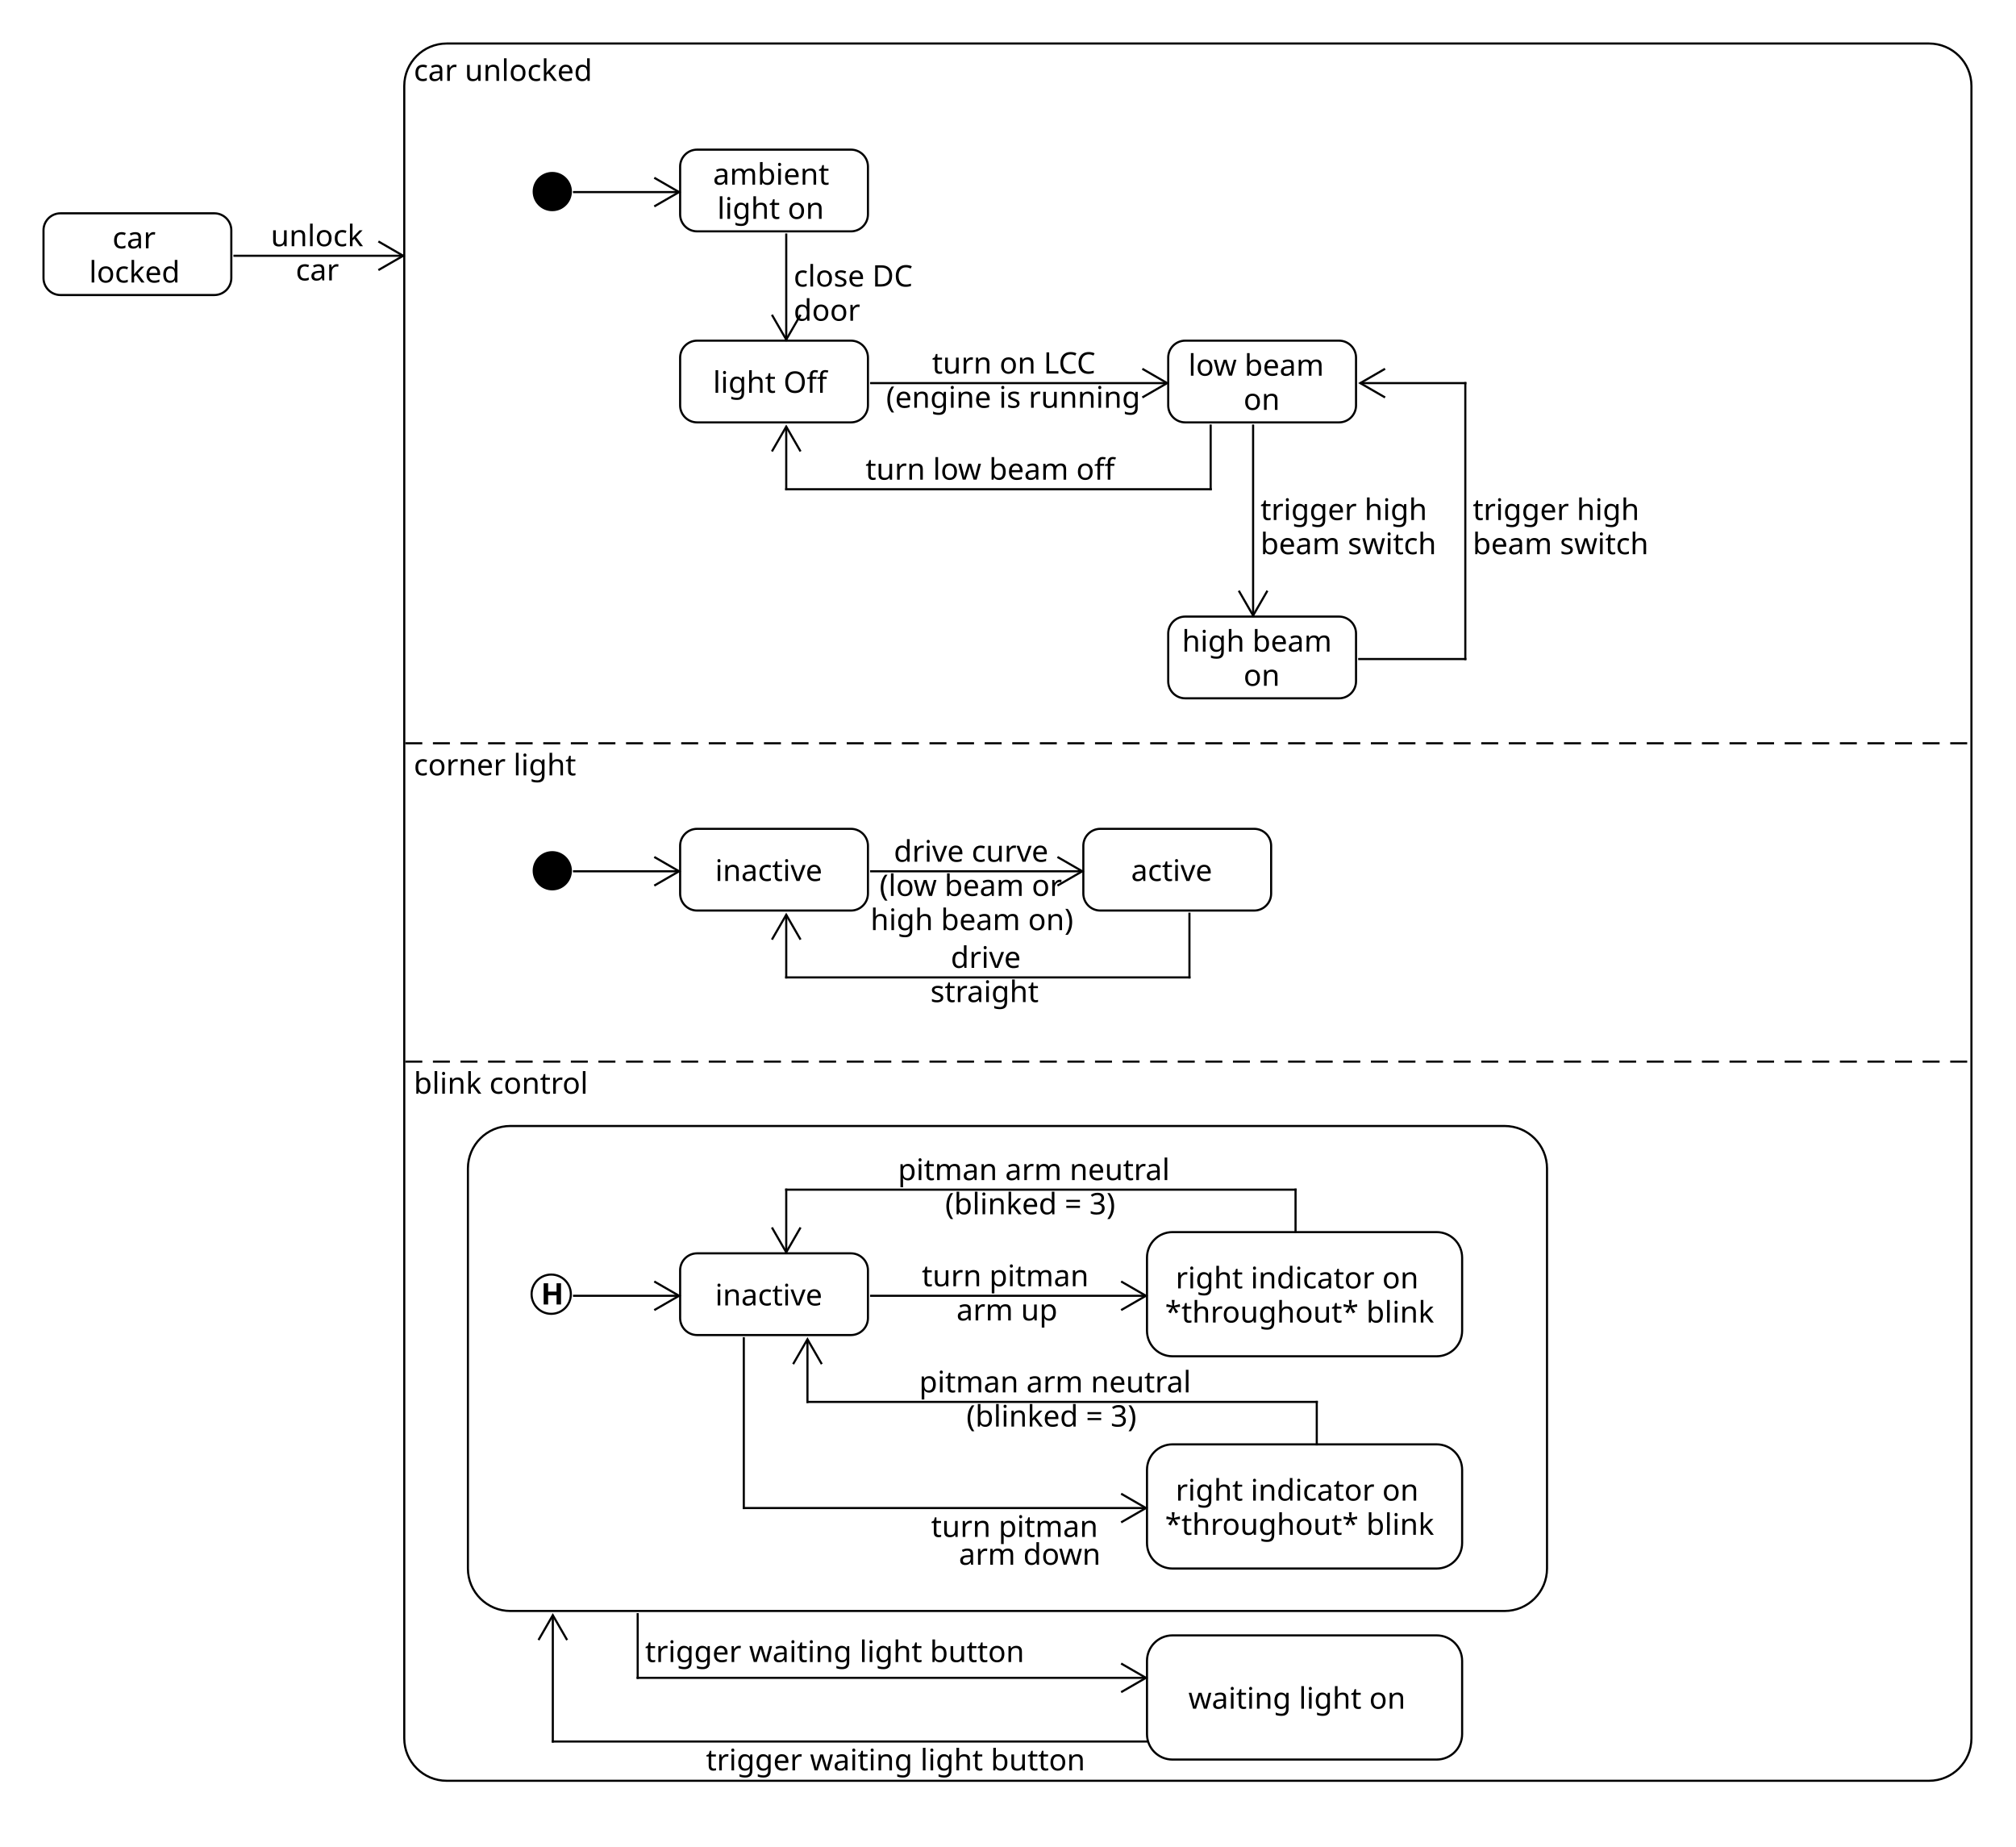
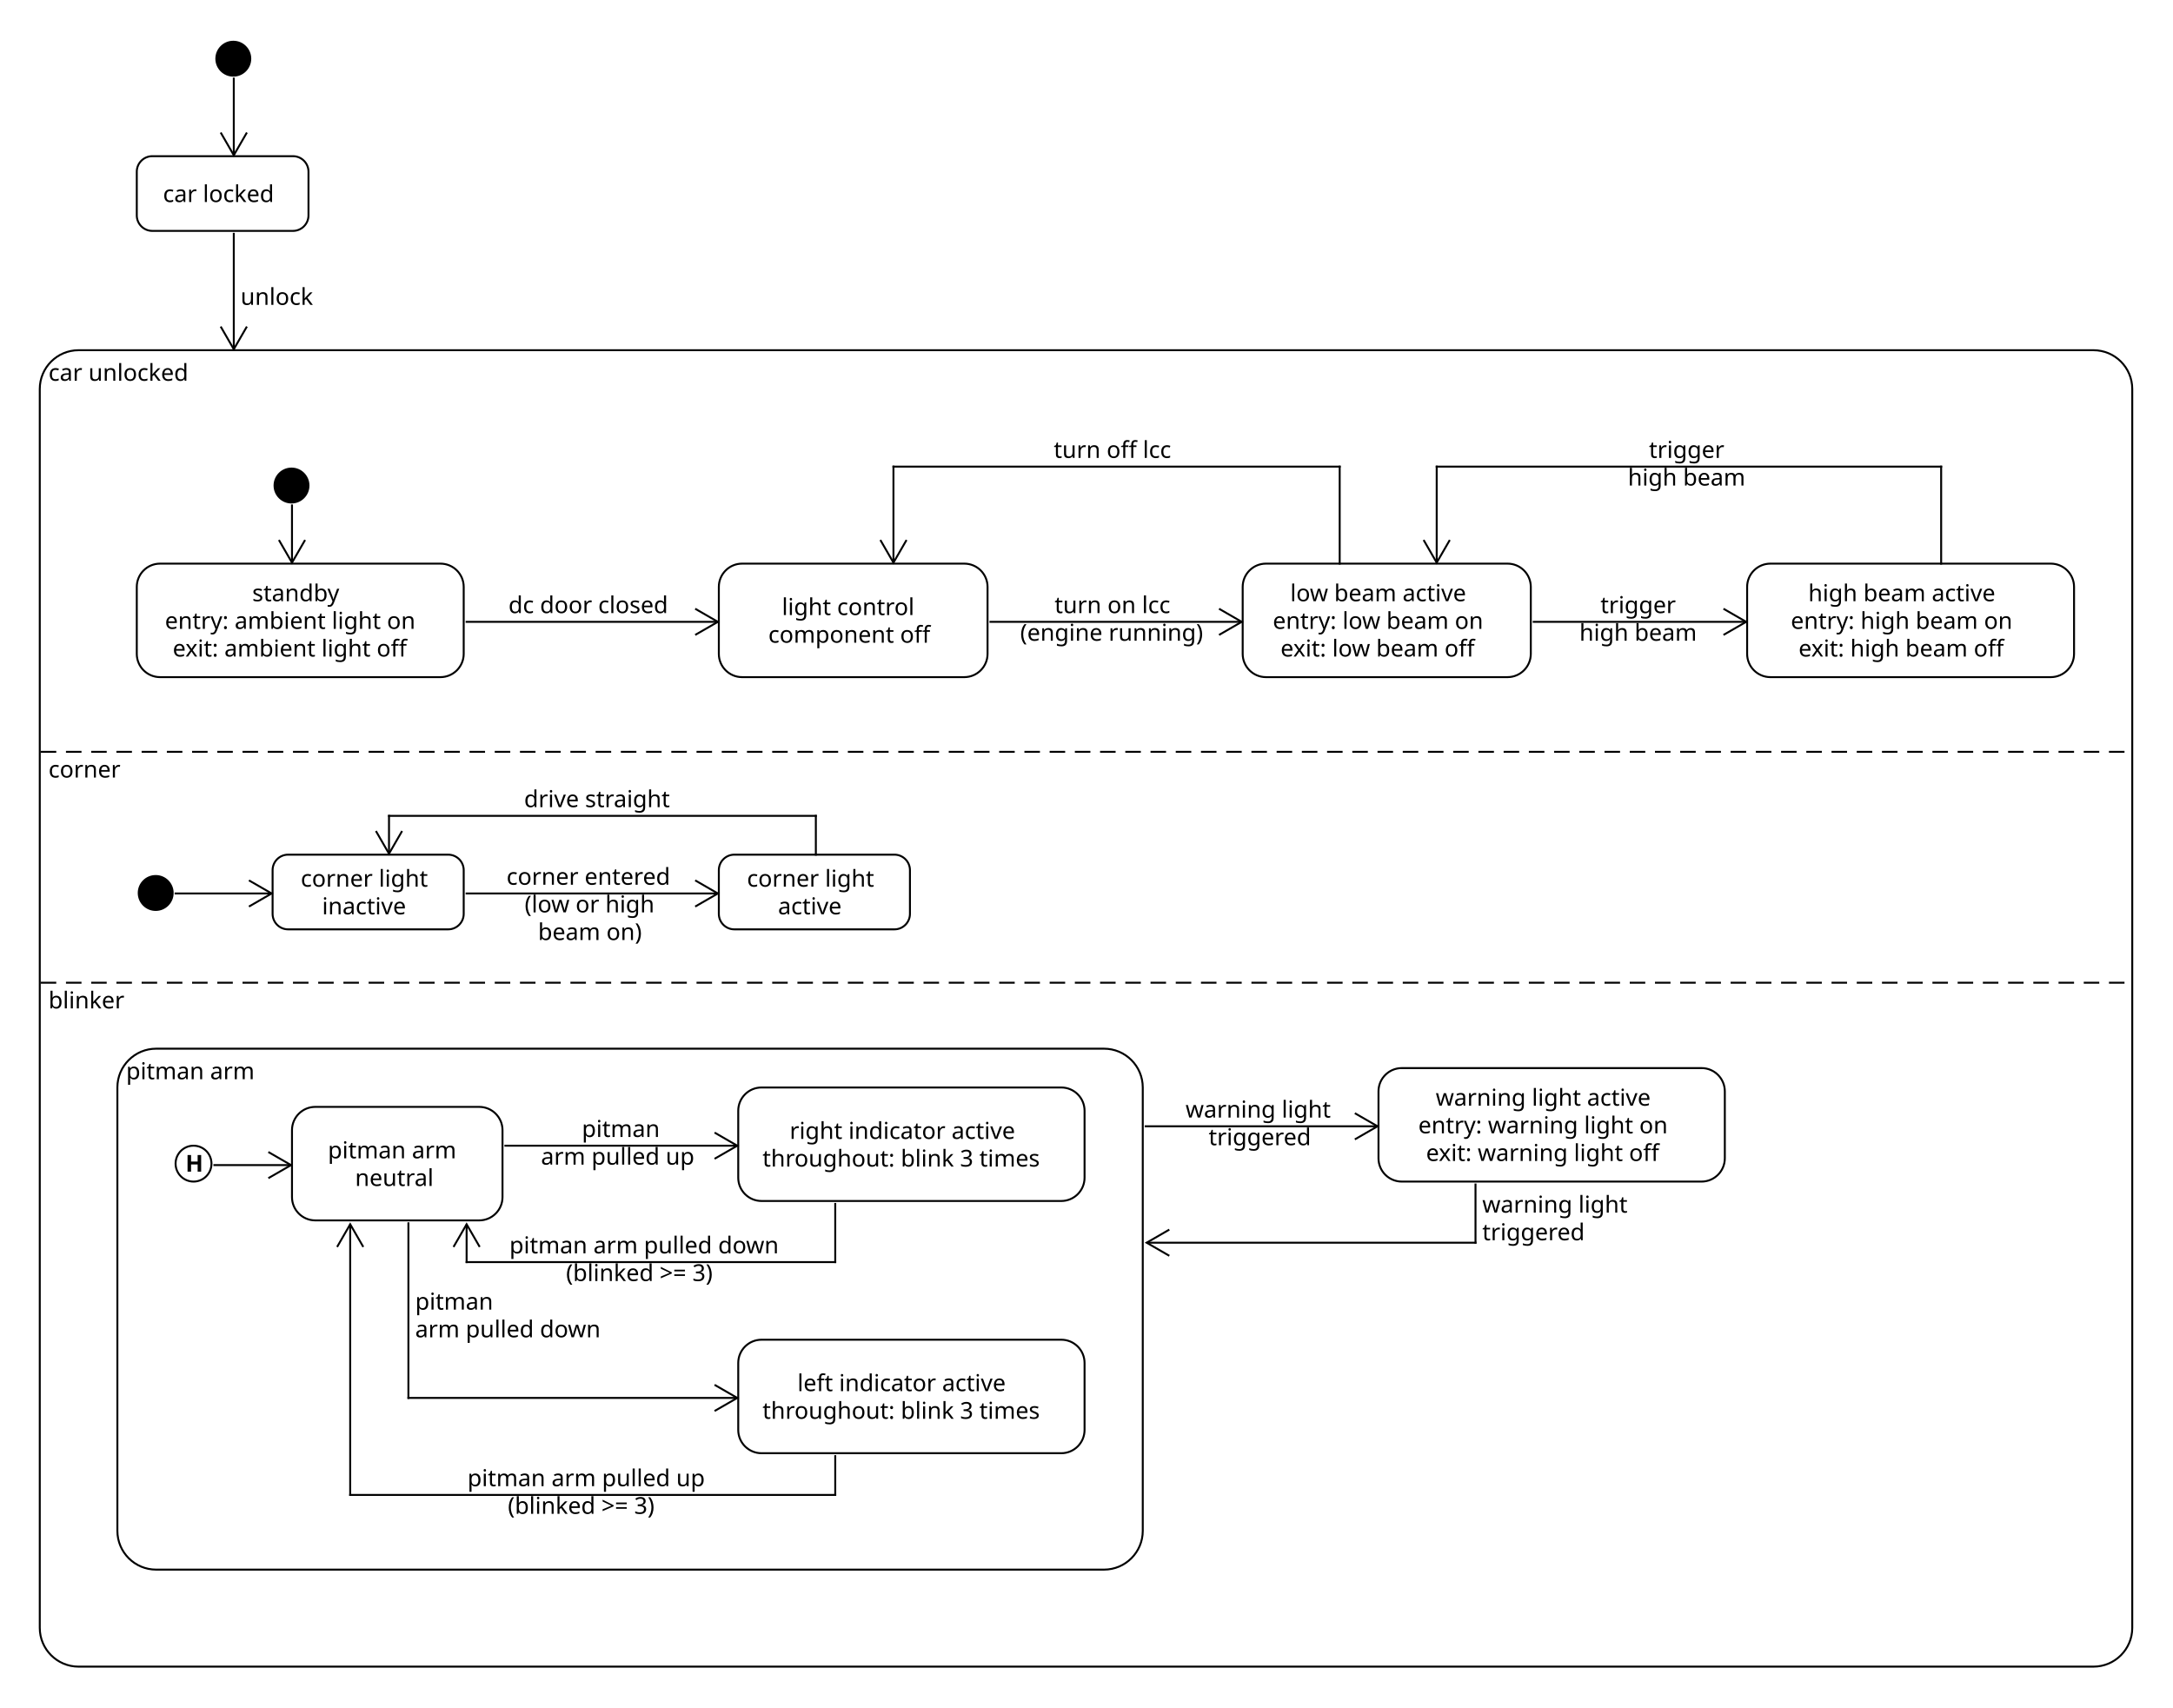
- <svg xmlns="http://www.w3.org/2000/svg" fill-opacity="1" color-rendering="auto" color-interpolation="auto" text-rendering="auto" stroke="black" stroke-linecap="square" width="950" stroke-miterlimit="10" shape-rendering="auto" stroke-opacity="1" fill="black" stroke-dasharray="none" font-weight="normal" stroke-width="1" viewBox="180 -20 950 870" height="870" font-family="'Dialog'" font-style="normal" stroke-linejoin="miter" font-size="12px" stroke-dashoffset="0" image-rendering="auto">
+ <svg xmlns="http://www.w3.org/2000/svg" fill-opacity="1" color-rendering="auto" color-interpolation="auto" text-rendering="auto" stroke="black" stroke-linecap="square" width="1120" stroke-miterlimit="10" shape-rendering="auto" stroke-opacity="1" fill="black" stroke-dasharray="none" font-weight="normal" stroke-width="1" viewBox="130 10 1120 880" height="880" font-family="'Dialog'" font-style="normal" stroke-linejoin="miter" font-size="12px" stroke-dashoffset="0" image-rendering="auto">
  <defs id="genericDefs" />
  <g>
    <defs id="defs1">
      <clipPath clipPathUnits="userSpaceOnUse" id="clipPath1">
        <path d="M0 0 L2147483647 0 L2147483647 2147483647 L0 2147483647 L0 0 Z" />
      </clipPath>
      <clipPath clipPathUnits="userSpaceOnUse" id="clipPath2">
-         <path d="M0 0 L0 230 L510 230 L510 0 Z" />
+         <path d="M0 0 L0 680 L1080 680 L1080 0 Z" />
      </clipPath>
      <clipPath clipPathUnits="userSpaceOnUse" id="clipPath3">
+         <path d="M0 0 L0 270 L530 270 L530 0 Z" />
+       </clipPath>
+       <clipPath clipPathUnits="userSpaceOnUse" id="clipPath4">
        <path d="M0 0 L0 20 L20 20 L20 0 Z" />
      </clipPath>
-       <clipPath clipPathUnits="userSpaceOnUse" id="clipPath4">
+       <clipPath clipPathUnits="userSpaceOnUse" id="clipPath5">
+         <path d="M0 0 L0 60 L180 60 L180 0 Z" />
+       </clipPath>
+       <clipPath clipPathUnits="userSpaceOnUse" id="clipPath6">
+         <path d="M0 0 L0 60 L110 60 L110 0 Z" />
+       </clipPath>
+       <clipPath clipPathUnits="userSpaceOnUse" id="clipPath7">
+         <path d="M0 0 L0 40 L100 40 L100 0 Z" />
+       </clipPath>
+       <clipPath clipPathUnits="userSpaceOnUse" id="clipPath8">
+         <path d="M0 0 L0 60 L170 60 L170 0 Z" />
+       </clipPath>
+       <clipPath clipPathUnits="userSpaceOnUse" id="clipPath9">
        <path d="M0 0 L0 60 L150 60 L150 0 Z" />
      </clipPath>
-       <clipPath clipPathUnits="userSpaceOnUse" id="clipPath5">
+       <clipPath clipPathUnits="userSpaceOnUse" id="clipPath10">
+         <path d="M0 0 L0 60 L140 60 L140 0 Z" />
+       </clipPath>
+       <clipPath clipPathUnits="userSpaceOnUse" id="clipPath11">
        <path d="M0 0 L0 40 L90 40 L90 0 Z" />
      </clipPath>
-       <clipPath clipPathUnits="userSpaceOnUse" id="clipPath6">
-         <path d="M0 0 L0 820 L740 820 L740 0 Z" />
-       </clipPath>
-       <clipPath clipPathUnits="userSpaceOnUse" id="clipPath7">
-         <path d="M0 0 L0 100 L310 100 L310 0 Z" />
-       </clipPath>
-       <clipPath clipPathUnits="userSpaceOnUse" id="clipPath8">
-         <path d="M0 0 L0 60 L270 60 L270 0 Z" />
-       </clipPath>
-       <clipPath clipPathUnits="userSpaceOnUse" id="clipPath9">
-         <path d="M0 0 L0 80 L270 80 L270 0 Z" />
-       </clipPath>
-       <clipPath clipPathUnits="userSpaceOnUse" id="clipPath10">
-         <path d="M0 0 L0 130 L220 130 L220 0 Z" />
-       </clipPath>
-       <clipPath clipPathUnits="userSpaceOnUse" id="clipPath11">
-         <path d="M0 0 L0 70 L270 70 L270 0 Z" />
-       </clipPath>
      <clipPath clipPathUnits="userSpaceOnUse" id="clipPath12">
-         <path d="M0 0 L0 50 L160 50 L160 0 Z" />
+         <path d="M0 0 L0 40 L150 40 L150 0 Z" />
      </clipPath>
      <clipPath clipPathUnits="userSpaceOnUse" id="clipPath13">
+         <path d="M0 0 L0 60 L250 60 L250 0 Z" />
+       </clipPath>
+       <clipPath clipPathUnits="userSpaceOnUse" id="clipPath14">
+         <path d="M0 0 L0 60 L280 60 L280 0 Z" />
+       </clipPath>
+       <clipPath clipPathUnits="userSpaceOnUse" id="clipPath15">
+         <path d="M0 0 L0 170 L280 170 L280 0 Z" />
+       </clipPath>
+       <clipPath clipPathUnits="userSpaceOnUse" id="clipPath16">
+         <path d="M0 0 L0 120 L200 120 L200 0 Z" />
+       </clipPath>
+       <clipPath clipPathUnits="userSpaceOnUse" id="clipPath17">
+         <path d="M0 0 L0 60 L220 60 L220 0 Z" />
+       </clipPath>
+       <clipPath clipPathUnits="userSpaceOnUse" id="clipPath18">
+         <path d="M0 0 L0 30 L70 30 L70 0 Z" />
+       </clipPath>
+       <clipPath clipPathUnits="userSpaceOnUse" id="clipPath19">
+         <path d="M0 0 L0 60 L160 60 L160 0 Z" />
+       </clipPath>
+       <clipPath clipPathUnits="userSpaceOnUse" id="clipPath20">
        <path d="M0 0 L0 30 L80 30 L80 0 Z" />
      </clipPath>
-       <clipPath clipPathUnits="userSpaceOnUse" id="clipPath14">
-         <path d="M0 0 L0 70 L220 70 L220 0 Z" />
-       </clipPath>
-       <clipPath clipPathUnits="userSpaceOnUse" id="clipPath15">
-         <path d="M0 0 L0 60 L130 60 L130 0 Z" />
-       </clipPath>
-       <clipPath clipPathUnits="userSpaceOnUse" id="clipPath16">
-         <path d="M0 0 L0 160 L160 160 L160 0 Z" />
-       </clipPath>
-       <clipPath clipPathUnits="userSpaceOnUse" id="clipPath17">
-         <path d="M0 0 L0 120 L110 120 L110 0 Z" />
-       </clipPath>
-       <clipPath clipPathUnits="userSpaceOnUse" id="clipPath18">
-         <path d="M0 0 L0 60 L230 60 L230 0 Z" />
-       </clipPath>
-       <clipPath clipPathUnits="userSpaceOnUse" id="clipPath19">
-         <path d="M0 0 L0 50 L170 50 L170 0 Z" />
-       </clipPath>
-       <clipPath clipPathUnits="userSpaceOnUse" id="clipPath20">
-         <path d="M0 0 L0 80 L90 80 L90 0 Z" />
-       </clipPath>
      <clipPath clipPathUnits="userSpaceOnUse" id="clipPath21">
-         <path d="M0 0 L0 50 L110 50 L110 0 Z" />
+         <path d="M0 0 L0 60 L30 60 L30 0 Z" />
+       </clipPath>
+       <clipPath clipPathUnits="userSpaceOnUse" id="clipPath22">
+         <path d="M0 0 L0 90 L290 90 L290 0 Z" />
+       </clipPath>
+       <clipPath clipPathUnits="userSpaceOnUse" id="clipPath23">
+         <path d="M0 0 L0 90 L260 90 L260 0 Z" />
+       </clipPath>
+       <clipPath clipPathUnits="userSpaceOnUse" id="clipPath24">
+         <path d="M0 0 L0 40 L140 40 L140 0 Z" />
+       </clipPath>
+       <clipPath clipPathUnits="userSpaceOnUse" id="clipPath25">
+         <path d="M0 0 L0 40 L160 40 L160 0 Z" />
+       </clipPath>
+       <clipPath clipPathUnits="userSpaceOnUse" id="clipPath26">
+         <path d="M0 0 L0 90 L70 90 L70 0 Z" />
+       </clipPath>
+       <clipPath clipPathUnits="userSpaceOnUse" id="clipPath27">
+         <path d="M0 0 L0 70 L30 70 L30 0 Z" />
      </clipPath>
    </defs>
-     <g fill="rgb(255,255,255)" fill-opacity="0" transform="translate(400,510)" stroke-opacity="0" stroke="rgb(255,255,255)">
-       <rect x="0.5" y="0.5" clip-path="url(#clipPath2)" width="508.5" rx="20" ry="20" height="228.5" stroke="none" />
-     </g>
-     <g transform="translate(400,510)">
-       <rect x="0.5" y="0.5" clip-path="url(#clipPath2)" fill="none" width="508.5" rx="20" ry="20" height="228.5" />
-     </g>
-     <g fill="rgb(255,255,255)" fill-opacity="0" transform="translate(430,580)" stroke-opacity="0" stroke="rgb(255,255,255)">
-       <circle r="9.25" clip-path="url(#clipPath3)" cx="9.75" cy="9.75" stroke="none" />
-     </g>
-     <g transform="translate(430,580)">
-       <circle fill="none" r="9.25" clip-path="url(#clipPath3)" cx="9.75" cy="9.75" />
-       <text x="4.922" font-size="14px" y="14.602" clip-path="url(#clipPath3)" font-family="sans-serif" stroke="none" font-weight="bold" xml:space="preserve">H</text>
-     </g>
-     <g fill="rgb(255,255,255)" fill-opacity="0" transform="translate(720,750)" stroke-opacity="0" stroke="rgb(255,255,255)">
-       <rect x="0.5" y="0.5" clip-path="url(#clipPath4)" width="148.5" rx="12" ry="12" height="58.5" stroke="none" />
-     </g>
-     <g transform="translate(720,750)">
-       <rect x="0.5" y="0.5" clip-path="url(#clipPath4)" fill="none" width="148.5" rx="12" ry="12" height="58.5" />
-       <text x="20" font-size="14px" y="35.055" clip-path="url(#clipPath4)" font-family="sans-serif" stroke="none" xml:space="preserve">waiting light on</text>
-     </g>
-     <g fill="rgb(255,255,255)" fill-opacity="0" transform="translate(720,660)" stroke-opacity="0" stroke="rgb(255,255,255)">
-       <rect x="0.5" y="0.5" clip-path="url(#clipPath4)" width="148.5" rx="12" ry="12" height="58.5" stroke="none" />
-     </g>
-     <g transform="translate(720,660)">
-       <rect x="0.5" y="0.5" clip-path="url(#clipPath4)" fill="none" width="148.5" rx="12" ry="12" height="58.5" />
-       <text x="14" font-size="14px" y="27" clip-path="url(#clipPath4)" font-family="sans-serif" stroke="none" xml:space="preserve">right indicator on</text>
-       <text x="9" font-size="14px" y="43.109" clip-path="url(#clipPath4)" font-family="sans-serif" stroke="none" xml:space="preserve">*throughout* blink</text>
-     </g>
-     <g fill="rgb(255,255,255)" fill-opacity="0" transform="translate(720,560)" stroke-opacity="0" stroke="rgb(255,255,255)">
-       <rect x="0.5" y="0.5" clip-path="url(#clipPath4)" width="148.5" rx="12" ry="12" height="58.5" stroke="none" />
-     </g>
-     <g transform="translate(720,560)">
-       <rect x="0.5" y="0.5" clip-path="url(#clipPath4)" fill="none" width="148.5" rx="12" ry="12" height="58.5" />
-       <text x="14" font-size="14px" y="27" clip-path="url(#clipPath4)" font-family="sans-serif" stroke="none" xml:space="preserve">right indicator on</text>
-       <text x="9" font-size="14px" y="43.109" clip-path="url(#clipPath4)" font-family="sans-serif" stroke="none" xml:space="preserve">*throughout* blink</text>
-     </g>
-     <g fill="rgb(255,255,255)" fill-opacity="0" transform="translate(500,570)" stroke-opacity="0" stroke="rgb(255,255,255)">
-       <rect x="0.5" y="0.5" clip-path="url(#clipPath5)" width="88.5" rx="8" ry="8" height="38.5" stroke="none" />
-     </g>
-     <g transform="translate(500,570)">
-       <rect x="0.5" y="0.5" clip-path="url(#clipPath5)" fill="none" width="88.5" rx="8" ry="8" height="38.5" />
-       <text x="17" font-size="14px" y="25.055" clip-path="url(#clipPath5)" font-family="sans-serif" stroke="none" xml:space="preserve">inactive</text>
-     </g>
-     <g transform="translate(430,380)">
-       <circle r="8.75" clip-path="url(#clipPath3)" cx="10.25" cy="10.25" stroke="none" />
-       <circle fill="none" r="8.75" clip-path="url(#clipPath3)" cx="10.25" cy="10.25" />
-     </g>
-     <g fill="rgb(255,255,255)" fill-opacity="0" transform="translate(690,370)" stroke-opacity="0" stroke="rgb(255,255,255)">
-       <rect x="0.5" y="0.5" clip-path="url(#clipPath5)" width="88.5" rx="8" ry="8" height="38.5" stroke="none" />
-     </g>
-     <g transform="translate(690,370)">
-       <rect x="0.5" y="0.5" clip-path="url(#clipPath5)" fill="none" width="88.5" rx="8" ry="8" height="38.5" />
-       <text x="23" font-size="14px" y="25.055" clip-path="url(#clipPath5)" font-family="sans-serif" stroke="none" xml:space="preserve">active</text>
-     </g>
-     <g fill="rgb(255,255,255)" fill-opacity="0" transform="translate(500,370)" stroke-opacity="0" stroke="rgb(255,255,255)">
-       <rect x="0.5" y="0.5" clip-path="url(#clipPath5)" width="88.5" rx="8" ry="8" height="38.5" stroke="none" />
-     </g>
-     <g transform="translate(500,370)">
-       <rect x="0.5" y="0.5" clip-path="url(#clipPath5)" fill="none" width="88.5" rx="8" ry="8" height="38.5" />
-       <text x="17" font-size="14px" y="25.055" clip-path="url(#clipPath5)" font-family="sans-serif" stroke="none" xml:space="preserve">inactive</text>
-     </g>
-     <g fill="rgb(255,255,255)" fill-opacity="0" transform="translate(730,270)" stroke-opacity="0" stroke="rgb(255,255,255)">
-       <rect x="0.5" y="0.5" clip-path="url(#clipPath5)" width="88.5" rx="8" ry="8" height="38.5" stroke="none" />
-     </g>
-     <g transform="translate(730,270)">
-       <rect x="0.5" y="0.5" clip-path="url(#clipPath5)" fill="none" width="88.5" rx="8" ry="8" height="38.5" />
-       <text x="7" font-size="14px" y="17" clip-path="url(#clipPath5)" font-family="sans-serif" stroke="none" xml:space="preserve">high beam</text>
-       <text x="36" font-size="14px" y="33.109" clip-path="url(#clipPath5)" font-family="sans-serif" stroke="none" xml:space="preserve">on</text>
-     </g>
-     <g fill="rgb(255,255,255)" fill-opacity="0" transform="translate(730,140)" stroke-opacity="0" stroke="rgb(255,255,255)">
-       <rect x="0.5" y="0.5" clip-path="url(#clipPath5)" width="88.5" rx="8" ry="8" height="38.5" stroke="none" />
-     </g>
-     <g transform="translate(730,140)">
-       <rect x="0.5" y="0.5" clip-path="url(#clipPath5)" fill="none" width="88.5" rx="8" ry="8" height="38.5" />
-       <text x="10" font-size="14px" y="17" clip-path="url(#clipPath5)" font-family="sans-serif" stroke="none" xml:space="preserve">low beam</text>
-       <text x="36" font-size="14px" y="33.109" clip-path="url(#clipPath5)" font-family="sans-serif" stroke="none" xml:space="preserve">on</text>
-     </g>
-     <g fill="rgb(255,255,255)" fill-opacity="0" transform="translate(500,140)" stroke-opacity="0" stroke="rgb(255,255,255)">
-       <rect x="0.5" y="0.5" clip-path="url(#clipPath5)" width="88.5" rx="8" ry="8" height="38.5" stroke="none" />
-     </g>
-     <g transform="translate(500,140)">
-       <rect x="0.5" y="0.5" clip-path="url(#clipPath5)" fill="none" width="88.5" rx="8" ry="8" height="38.5" />
-       <text x="16" font-size="14px" y="25.055" clip-path="url(#clipPath5)" font-family="sans-serif" stroke="none" xml:space="preserve">light Off</text>
-     </g>
-     <g fill="rgb(255,255,255)" fill-opacity="0" transform="translate(500,50)" stroke-opacity="0" stroke="rgb(255,255,255)">
-       <rect x="0.5" y="0.5" clip-path="url(#clipPath5)" width="88.5" rx="8" ry="8" height="38.5" stroke="none" />
-     </g>
-     <g transform="translate(500,50)">
-       <rect x="0.5" y="0.5" clip-path="url(#clipPath5)" fill="none" width="88.5" rx="8" ry="8" height="38.5" />
-       <text x="16" font-size="14px" y="17" clip-path="url(#clipPath5)" font-family="sans-serif" stroke="none" xml:space="preserve">ambient</text>
-       <text x="18" font-size="14px" y="33.109" clip-path="url(#clipPath5)" font-family="sans-serif" stroke="none" xml:space="preserve">light on</text>
-     </g>
-     <g transform="translate(430,60)">
-       <circle r="8.75" clip-path="url(#clipPath3)" cx="10.25" cy="10.25" stroke="none" />
-       <circle fill="none" r="8.75" clip-path="url(#clipPath3)" cx="10.25" cy="10.25" />
-     </g>
-     <g fill="rgb(255,255,255)" fill-opacity="0" transform="translate(200,80)" stroke-opacity="0" stroke="rgb(255,255,255)">
-       <rect x="0.5" y="0.5" clip-path="url(#clipPath5)" width="88.5" rx="8" ry="8" height="38.5" stroke="none" />
-     </g>
-     <g transform="translate(200,80)">
-       <rect x="0.5" y="0.5" clip-path="url(#clipPath5)" fill="none" width="88.5" rx="8" ry="8" height="38.5" />
-       <text x="33" font-size="14px" y="17" clip-path="url(#clipPath5)" font-family="sans-serif" stroke="none" xml:space="preserve">car</text>
-       <text x="22" font-size="14px" y="33.109" clip-path="url(#clipPath5)" font-family="sans-serif" stroke="none" xml:space="preserve">locked</text>
-     </g>
-     <g fill="rgb(255,255,255)" fill-opacity="0" transform="translate(370,0)" stroke-opacity="0" stroke="rgb(255,255,255)">
-       <rect x="0.5" y="0.5" clip-path="url(#clipPath6)" width="738.5" rx="20" ry="20" height="818.5" stroke="none" />
-     </g>
-     <g transform="translate(370,0)">
-       <rect x="0.5" y="0.5" clip-path="url(#clipPath6)" fill="none" width="738.5" rx="20" ry="20" height="818.5" />
-       <text x="5" font-size="14px" y="18.109" clip-path="url(#clipPath6)" font-family="sans-serif" stroke="none" xml:space="preserve">car unlocked</text>
-     </g>
-     <g stroke-miterlimit="5" font-size="14px" stroke-dasharray="8,5" font-family="sans-serif" transform="translate(370,0)" stroke-linecap="butt">
-       <path fill="none" d="M1 330.188 L739 330.188" clip-path="url(#clipPath6)" />
-       <text x="5" xml:space="preserve" y="345.297" clip-path="url(#clipPath6)" stroke="none">corner light</text>
-       <path fill="none" d="M1 480.172 L739 480.172" clip-path="url(#clipPath6)" />
-       <text x="5" xml:space="preserve" y="495.281" clip-path="url(#clipPath6)" stroke="none">blink control</text>
-     </g>
-     <g transform="translate(430,730)">
-       <path fill="none" d="M10.5 11.5 L10.5 70.5" clip-path="url(#clipPath7)" />
-       <path fill="none" d="M10.5 70.5 L290.5 70.5" clip-path="url(#clipPath7)" />
-       <path fill="none" d="M4 22.258 L10.5 11 L17 22.258" clip-path="url(#clipPath7)" />
-       <text x="82.67" font-size="14px" y="84.109" clip-path="url(#clipPath7)" font-family="sans-serif" stroke="none" xml:space="preserve">trigger waiting light button</text>
-     </g>
-     <g transform="translate(470,730)">
-       <path fill="none" d="M10.5 10.5 L10.5 40.5" clip-path="url(#clipPath8)" />
-       <path fill="none" d="M10.5 40.5 L249.5 40.5" clip-path="url(#clipPath8)" />
-       <path fill="none" d="M238.742 47 L250 40.5 L238.742 34" clip-path="url(#clipPath8)" />
-       <text x="14" font-size="14px" y="33.055" clip-path="url(#clipPath8)" font-family="sans-serif" stroke="none" xml:space="preserve">trigger waiting light button</text>
-     </g>
-     <g transform="translate(550,600)">
-       <path fill="none" d="M250.5 60.5 L250.5 40.5" clip-path="url(#clipPath9)" />
-       <path fill="none" d="M250.5 40.5 L10.5 40.5" clip-path="url(#clipPath9)" />
-       <path fill="none" d="M10.5 40.5 L10.5 11.5" clip-path="url(#clipPath9)" />
-       <path fill="none" d="M17 22.258 L10.5 11 L4 22.258" clip-path="url(#clipPath9)" />
-       <text x="63.138" font-size="14px" y="36" clip-path="url(#clipPath9)" font-family="sans-serif" stroke="none" xml:space="preserve">pitman arm neutral</text>
-       <text x="85.395" font-size="14px" y="52.109" clip-path="url(#clipPath9)" font-family="sans-serif" stroke="none" xml:space="preserve">(blinked = 3)</text>
-     </g>
-     <g transform="translate(520,600)">
-       <path fill="none" d="M10.5 10.5 L10.5 90.5" clip-path="url(#clipPath10)" />
-       <path fill="none" d="M10.5 90.5 L199.5 90.5" clip-path="url(#clipPath10)" />
-       <path fill="none" d="M188.742 97 L200 90.5 L188.742 84" clip-path="url(#clipPath10)" />
-       <text x="98.764" font-size="14px" y="104.109" clip-path="url(#clipPath10)" font-family="sans-serif" stroke="none" xml:space="preserve">turn pitman</text>
-       <text x="111.831" font-size="14px" y="117.219" clip-path="url(#clipPath10)" font-family="sans-serif" stroke="none" xml:space="preserve">arm down</text>
-     </g>
-     <g transform="translate(540,520)">
-       <path fill="none" d="M250.5 40.5 L250.5 20.5" clip-path="url(#clipPath11)" />
-       <path fill="none" d="M250.5 20.5 L10.5 20.5" clip-path="url(#clipPath11)" />
-       <path fill="none" d="M10.5 20.5 L10.5 49.5" clip-path="url(#clipPath11)" />
-       <path fill="none" d="M4 38.742 L10.5 50 L17 38.742" clip-path="url(#clipPath11)" />
-       <text x="63.138" font-size="14px" y="16" clip-path="url(#clipPath11)" font-family="sans-serif" stroke="none" xml:space="preserve">pitman arm neutral</text>
-       <text x="85.395" font-size="14px" y="32.109" clip-path="url(#clipPath11)" font-family="sans-serif" stroke="none" xml:space="preserve">(blinked = 3)</text>
-     </g>
-     <g transform="translate(580,570)">
-       <path fill="none" d="M10.5 20.5 L139.5 20.5" clip-path="url(#clipPath12)" />
-       <path fill="none" d="M128.742 27 L140 20.5 L128.742 14" clip-path="url(#clipPath12)" />
-       <text x="34.382" font-size="14px" y="16" clip-path="url(#clipPath12)" font-family="sans-serif" stroke="none" xml:space="preserve">turn pitman</text>
-       <text x="50.711" font-size="14px" y="32.109" clip-path="url(#clipPath12)" font-family="sans-serif" stroke="none" xml:space="preserve">arm up</text>
-     </g>
-     <g transform="translate(440,580)">
-       <path fill="none" d="M10.5 10.5 L59.5 10.5" clip-path="url(#clipPath13)" />
-       <path fill="none" d="M48.742 17 L60 10.5 L48.742 4" clip-path="url(#clipPath13)" />
-     </g>
-     <g transform="translate(540,400)">
-       <path fill="none" d="M200.5 10.5 L200.5 40.5" clip-path="url(#clipPath14)" />
-       <path fill="none" d="M200.5 40.5 L10.5 40.5" clip-path="url(#clipPath14)" />
-       <path fill="none" d="M10.5 40.5 L10.5 11.5" clip-path="url(#clipPath14)" />
-       <path fill="none" d="M17 22.258 L10.5 11 L4 22.258" clip-path="url(#clipPath14)" />
-       <text x="88.037" font-size="14px" y="36" clip-path="url(#clipPath14)" font-family="sans-serif" stroke="none" xml:space="preserve">drive </text>
-       <text x="78.421" font-size="14px" y="52.109" clip-path="url(#clipPath14)" font-family="sans-serif" stroke="none" xml:space="preserve">straight</text>
-     </g>
-     <g transform="translate(580,370)">
-       <path fill="none" d="M10.5 20.5 L109.5 20.5" clip-path="url(#clipPath15)" />
-       <path fill="none" d="M98.742 27 L110 20.5 L98.742 14" clip-path="url(#clipPath15)" />
-       <text x="21.199" font-size="14px" y="16" clip-path="url(#clipPath15)" font-family="sans-serif" stroke="none" xml:space="preserve">drive curve</text>
-       <text x="14.452" font-size="14px" y="32.109" clip-path="url(#clipPath15)" font-family="sans-serif" stroke="none" xml:space="preserve">(low beam or</text>
-       <text x="10.211" font-size="14px" y="48.219" clip-path="url(#clipPath15)" font-family="sans-serif" stroke="none" xml:space="preserve">high beam on)</text>
-     </g>
-     <g transform="translate(440,380)">
-       <path fill="none" d="M10.5 10.5 L59.5 10.5" clip-path="url(#clipPath13)" />
-       <path fill="none" d="M48.742 17 L60 10.5 L48.742 4" clip-path="url(#clipPath13)" />
-     </g>
-     <g transform="translate(810,150)">
-       <path fill="none" d="M10.5 140.5 L60.5 140.5" clip-path="url(#clipPath16)" />
-       <path fill="none" d="M60.5 140.5 L60.5 10.5" clip-path="url(#clipPath16)" />
-       <path fill="none" d="M60.5 10.5 L11.5 10.5" clip-path="url(#clipPath16)" />
-       <path fill="none" d="M22.258 4 L11 10.5 L22.258 17" clip-path="url(#clipPath16)" />
-       <text x="64" font-size="14px" y="75" clip-path="url(#clipPath16)" font-family="sans-serif" stroke="none" xml:space="preserve">trigger high</text>
-       <text x="64" font-size="14px" y="91.109" clip-path="url(#clipPath16)" font-family="sans-serif" stroke="none" xml:space="preserve">beam switch</text>
-     </g>
-     <g transform="translate(760,170)">
-       <path fill="none" d="M10.5 10.5 L10.5 99.5" clip-path="url(#clipPath17)" />
-       <path fill="none" d="M4 88.742 L10.5 100 L17 88.742" clip-path="url(#clipPath17)" />
-       <text x="14" font-size="14px" y="55" clip-path="url(#clipPath17)" font-family="sans-serif" stroke="none" xml:space="preserve">trigger high</text>
-       <text x="14" font-size="14px" y="71.109" clip-path="url(#clipPath17)" font-family="sans-serif" stroke="none" xml:space="preserve">beam switch</text>
-     </g>
-     <g transform="translate(540,170)">
-       <path fill="none" d="M210.5 10.5 L210.5 40.5" clip-path="url(#clipPath18)" />
-       <path fill="none" d="M210.5 40.5 L10.5 40.5" clip-path="url(#clipPath18)" />
-       <path fill="none" d="M10.5 40.5 L10.5 11.5" clip-path="url(#clipPath18)" />
-       <path fill="none" d="M17 22.258 L10.5 11 L4 22.258" clip-path="url(#clipPath18)" />
-       <text x="47.857" font-size="14px" y="36" clip-path="url(#clipPath18)" font-family="sans-serif" stroke="none" xml:space="preserve">turn low beam off</text>
-     </g>
-     <g transform="translate(580,140)">
-       <path fill="none" d="M10.5 20.5 L149.5 20.5" clip-path="url(#clipPath19)" />
-       <path fill="none" d="M138.742 27 L150 20.5 L138.742 14" clip-path="url(#clipPath19)" />
-       <text x="39.227" font-size="14px" y="16" clip-path="url(#clipPath19)" font-family="sans-serif" stroke="none" xml:space="preserve">turn on LCC</text>
-       <text x="17.581" font-size="14px" y="32.109" clip-path="url(#clipPath19)" font-family="sans-serif" stroke="none" xml:space="preserve">(engine is running</text>
-     </g>
-     <g transform="translate(540,80)">
-       <path fill="none" d="M10.5 10.5 L10.5 59.5" clip-path="url(#clipPath20)" />
-       <path fill="none" d="M4 48.742 L10.5 60 L17 48.742" clip-path="url(#clipPath20)" />
-       <text x="14" font-size="14px" y="35" clip-path="url(#clipPath20)" font-family="sans-serif" stroke="none" xml:space="preserve">close DC</text>
-       <text x="14" font-size="14px" y="51.109" clip-path="url(#clipPath20)" font-family="sans-serif" stroke="none" xml:space="preserve">door</text>
-     </g>
-     <g transform="translate(440,60)">
-       <path fill="none" d="M10.5 10.5 L59.5 10.5" clip-path="url(#clipPath13)" />
-       <path fill="none" d="M48.742 17 L60 10.5 L48.742 4" clip-path="url(#clipPath13)" />
-     </g>
-     <g transform="translate(280,80)">
-       <path fill="none" d="M10.5 20.5 L89.5 20.5" clip-path="url(#clipPath21)" />
-       <path fill="none" d="M78.742 27 L90 20.5 L78.742 14" clip-path="url(#clipPath21)" />
-       <text x="27.613" font-size="14px" y="16" clip-path="url(#clipPath21)" font-family="sans-serif" stroke="none" xml:space="preserve">unlock</text>
-       <text x="39.37" font-size="14px" y="32.109" clip-path="url(#clipPath21)" font-family="sans-serif" stroke="none" xml:space="preserve">car</text>
+     <g fill="rgb(255,255,255)" fill-opacity="0" transform="translate(150,190)" stroke-opacity="0" stroke="rgb(255,255,255)">
+       <rect x="0.5" y="0.5" clip-path="url(#clipPath2)" width="1078.5" rx="20" ry="20" height="678.5" stroke="none" />
+     </g>
+     <g transform="translate(150,190)">
+       <rect x="0.5" y="0.5" clip-path="url(#clipPath2)" fill="none" width="1078.5" rx="20" ry="20" height="678.5" />
+       <text x="5" xml:space="preserve" y="16.25" clip-path="url(#clipPath2)" font-family="sans-serif" stroke="none">car unlocked</text>
+     </g>
+     <g stroke-miterlimit="5" stroke-dasharray="8,5" font-family="sans-serif" transform="translate(150,190)" stroke-linecap="butt">
+       <path fill="none" d="M1 207.5 L1079 207.5" clip-path="url(#clipPath2)" />
+       <text x="5" xml:space="preserve" y="220.75" clip-path="url(#clipPath2)" stroke="none">corner</text>
+       <path fill="none" d="M1 326.5 L1079 326.5" clip-path="url(#clipPath2)" />
+       <text x="5" xml:space="preserve" y="339.75" clip-path="url(#clipPath2)" stroke="none">blinker</text>
+     </g>
+     <g fill="rgb(255,255,255)" fill-opacity="0" transform="translate(190,550)" stroke-opacity="0" stroke="rgb(255,255,255)">
+       <rect x="0.5" y="0.5" clip-path="url(#clipPath3)" width="528.5" rx="20" ry="20" height="268.5" stroke="none" />
+     </g>
+     <g transform="translate(190,550)">
+       <rect x="0.5" y="0.5" clip-path="url(#clipPath3)" fill="none" width="528.5" rx="20" ry="20" height="268.5" />
+       <text x="5" xml:space="preserve" y="16.25" clip-path="url(#clipPath3)" font-family="sans-serif" stroke="none">pitman arm</text>
+     </g>
+     <g fill="rgb(255,255,255)" fill-opacity="0" transform="translate(220,600)" stroke-opacity="0" stroke="rgb(255,255,255)">
+       <circle r="9.25" clip-path="url(#clipPath4)" cx="9.75" cy="9.75" stroke="none" />
+     </g>
+     <g transform="translate(220,600)">
+       <circle fill="none" r="9.25" clip-path="url(#clipPath4)" cx="9.75" cy="9.75" />
+       <text x="5.586" y="13.875" clip-path="url(#clipPath4)" font-family="sans-serif" stroke="none" font-weight="bold" xml:space="preserve">H</text>
+     </g>
+     <g fill="rgb(255,255,255)" fill-opacity="0" transform="translate(840,560)" stroke-opacity="0" stroke="rgb(255,255,255)">
+       <rect x="0.5" y="0.5" clip-path="url(#clipPath5)" width="178.5" rx="12" ry="12" height="58.5" stroke="none" />
+     </g>
+     <g transform="translate(840,560)">
+       <rect x="0.5" y="0.5" clip-path="url(#clipPath5)" fill="none" width="178.5" rx="12" ry="12" height="58.5" />
+       <text x="30" xml:space="preserve" y="19.875" clip-path="url(#clipPath5)" font-family="sans-serif" stroke="none">warning light active</text>
+       <text x="21" xml:space="preserve" y="34.125" clip-path="url(#clipPath5)" font-family="sans-serif" stroke="none">entry: warning light on</text>
+       <text x="25" xml:space="preserve" y="48.375" clip-path="url(#clipPath5)" font-family="sans-serif" stroke="none">exit: warning light off</text>
+     </g>
+     <g fill="rgb(255,255,255)" fill-opacity="0" transform="translate(510,700)" stroke-opacity="0" stroke="rgb(255,255,255)">
+       <rect x="0.5" y="0.5" clip-path="url(#clipPath5)" width="178.5" rx="12" ry="12" height="58.5" stroke="none" />
+     </g>
+     <g transform="translate(510,700)">
+       <rect x="0.5" y="0.5" clip-path="url(#clipPath5)" fill="none" width="178.5" rx="12" ry="12" height="58.5" />
+       <text x="31" xml:space="preserve" y="27" clip-path="url(#clipPath5)" font-family="sans-serif" stroke="none">left indicator active</text>
+       <text x="13" xml:space="preserve" y="41.25" clip-path="url(#clipPath5)" font-family="sans-serif" stroke="none">throughout: blink 3 times</text>
+     </g>
+     <g fill="rgb(255,255,255)" fill-opacity="0" transform="translate(510,570)" stroke-opacity="0" stroke="rgb(255,255,255)">
+       <rect x="0.5" y="0.5" clip-path="url(#clipPath5)" width="178.5" rx="12" ry="12" height="58.5" stroke="none" />
+     </g>
+     <g transform="translate(510,570)">
+       <rect x="0.5" y="0.5" clip-path="url(#clipPath5)" fill="none" width="178.5" rx="12" ry="12" height="58.5" />
+       <text x="27" xml:space="preserve" y="27" clip-path="url(#clipPath5)" font-family="sans-serif" stroke="none">right indicator active</text>
+       <text x="13" xml:space="preserve" y="41.25" clip-path="url(#clipPath5)" font-family="sans-serif" stroke="none">throughout: blink 3 times</text>
+     </g>
+     <g fill="rgb(255,255,255)" fill-opacity="0" transform="translate(280,580)" stroke-opacity="0" stroke="rgb(255,255,255)">
+       <rect x="0.5" y="0.5" clip-path="url(#clipPath6)" width="108.5" rx="12" ry="12" height="58.5" stroke="none" />
+     </g>
+     <g transform="translate(280,580)">
+       <rect x="0.5" y="0.5" clip-path="url(#clipPath6)" fill="none" width="108.5" rx="12" ry="12" height="58.5" />
+       <text x="19" xml:space="preserve" y="27" clip-path="url(#clipPath6)" font-family="sans-serif" stroke="none">pitman arm </text>
+       <text x="33" xml:space="preserve" y="41.25" clip-path="url(#clipPath6)" font-family="sans-serif" stroke="none">neutral</text>
+     </g>
+     <g fill="rgb(255,255,255)" fill-opacity="0" transform="translate(500,450)" stroke-opacity="0" stroke="rgb(255,255,255)">
+       <rect x="0.5" y="0.5" clip-path="url(#clipPath7)" width="98.5" rx="8" ry="8" height="38.5" stroke="none" />
+     </g>
+     <g transform="translate(500,450)">
+       <rect x="0.5" y="0.5" clip-path="url(#clipPath7)" fill="none" width="98.5" rx="8" ry="8" height="38.5" />
+       <text x="15" xml:space="preserve" y="17" clip-path="url(#clipPath7)" font-family="sans-serif" stroke="none">corner light</text>
+       <text x="31" xml:space="preserve" y="31.25" clip-path="url(#clipPath7)" font-family="sans-serif" stroke="none">active</text>
+     </g>
+     <g fill="rgb(255,255,255)" fill-opacity="0" transform="translate(270,450)" stroke-opacity="0" stroke="rgb(255,255,255)">
+       <rect x="0.5" y="0.5" clip-path="url(#clipPath7)" width="98.5" rx="8" ry="8" height="38.5" stroke="none" />
+     </g>
+     <g transform="translate(270,450)">
+       <rect x="0.5" y="0.5" clip-path="url(#clipPath7)" fill="none" width="98.5" rx="8" ry="8" height="38.5" />
+       <text x="15" xml:space="preserve" y="17" clip-path="url(#clipPath7)" font-family="sans-serif" stroke="none">corner light</text>
+       <text x="26" xml:space="preserve" y="31.25" clip-path="url(#clipPath7)" font-family="sans-serif" stroke="none">inactive</text>
+     </g>
+     <g transform="translate(200,460)">
+       <circle r="8.75" clip-path="url(#clipPath4)" cx="10.25" cy="10.25" stroke="none" />
+       <circle fill="none" r="8.75" clip-path="url(#clipPath4)" cx="10.25" cy="10.25" />
+     </g>
+     <g transform="translate(270,250)">
+       <circle r="8.75" clip-path="url(#clipPath4)" cx="10.25" cy="10.25" stroke="none" />
+       <circle fill="none" r="8.75" clip-path="url(#clipPath4)" cx="10.25" cy="10.25" />
+     </g>
+     <g fill="rgb(255,255,255)" fill-opacity="0" transform="translate(1030,300)" stroke-opacity="0" stroke="rgb(255,255,255)">
+       <rect x="0.5" y="0.5" clip-path="url(#clipPath8)" width="168.5" rx="12" ry="12" height="58.5" stroke="none" />
+     </g>
+     <g transform="translate(1030,300)">
+       <rect x="0.5" y="0.5" clip-path="url(#clipPath8)" fill="none" width="168.5" rx="12" ry="12" height="58.5" />
+       <text x="32" xml:space="preserve" y="19.875" clip-path="url(#clipPath8)" font-family="sans-serif" stroke="none">high beam active</text>
+       <text x="23" xml:space="preserve" y="34.125" clip-path="url(#clipPath8)" font-family="sans-serif" stroke="none">entry: high beam on</text>
+       <text x="27" xml:space="preserve" y="48.375" clip-path="url(#clipPath8)" font-family="sans-serif" stroke="none">exit: high beam off</text>
+     </g>
+     <g fill="rgb(255,255,255)" fill-opacity="0" transform="translate(770,300)" stroke-opacity="0" stroke="rgb(255,255,255)">
+       <rect x="0.5" y="0.5" clip-path="url(#clipPath9)" width="148.5" rx="12" ry="12" height="58.5" stroke="none" />
+     </g>
+     <g transform="translate(770,300)">
+       <rect x="0.5" y="0.5" clip-path="url(#clipPath9)" fill="none" width="148.5" rx="12" ry="12" height="58.5" />
+       <text x="25" xml:space="preserve" y="19.875" clip-path="url(#clipPath9)" font-family="sans-serif" stroke="none">low beam active</text>
+       <text x="16" xml:space="preserve" y="34.125" clip-path="url(#clipPath9)" font-family="sans-serif" stroke="none">entry: low beam on</text>
+       <text x="20" xml:space="preserve" y="48.375" clip-path="url(#clipPath9)" font-family="sans-serif" stroke="none">exit: low beam off</text>
+     </g>
+     <g fill="rgb(255,255,255)" fill-opacity="0" transform="translate(500,300)" stroke-opacity="0" stroke="rgb(255,255,255)">
+       <rect x="0.5" y="0.5" clip-path="url(#clipPath10)" width="138.5" rx="12" ry="12" height="58.5" stroke="none" />
+     </g>
+     <g transform="translate(500,300)">
+       <rect x="0.5" y="0.5" clip-path="url(#clipPath10)" fill="none" width="138.5" rx="12" ry="12" height="58.5" />
+       <text x="33" xml:space="preserve" y="27" clip-path="url(#clipPath10)" font-family="sans-serif" stroke="none">light control </text>
+       <text x="26" xml:space="preserve" y="41.25" clip-path="url(#clipPath10)" font-family="sans-serif" stroke="none">component off</text>
+     </g>
+     <g fill="rgb(255,255,255)" fill-opacity="0" transform="translate(200,300)" stroke-opacity="0" stroke="rgb(255,255,255)">
+       <rect x="0.5" y="0.5" clip-path="url(#clipPath8)" width="168.5" rx="12" ry="12" height="58.5" stroke="none" />
+     </g>
+     <g transform="translate(200,300)">
+       <rect x="0.5" y="0.5" clip-path="url(#clipPath8)" fill="none" width="168.5" rx="12" ry="12" height="58.5" />
+       <text x="60" xml:space="preserve" y="19.875" clip-path="url(#clipPath8)" font-family="sans-serif" stroke="none">standby</text>
+       <text x="15" xml:space="preserve" y="34.125" clip-path="url(#clipPath8)" font-family="sans-serif" stroke="none">entry: ambient light on</text>
+       <text x="19" xml:space="preserve" y="48.375" clip-path="url(#clipPath8)" font-family="sans-serif" stroke="none">exit: ambient light off</text>
+     </g>
+     <g fill="rgb(255,255,255)" fill-opacity="0" transform="translate(200,90)" stroke-opacity="0" stroke="rgb(255,255,255)">
+       <rect x="0.5" y="0.5" clip-path="url(#clipPath11)" width="88.5" rx="8" ry="8" height="38.5" stroke="none" />
+     </g>
+     <g transform="translate(200,90)">
+       <rect x="0.5" y="0.5" clip-path="url(#clipPath11)" fill="none" width="88.5" rx="8" ry="8" height="38.5" />
+       <text x="14" xml:space="preserve" y="24.125" clip-path="url(#clipPath11)" font-family="sans-serif" stroke="none">car locked</text>
+     </g>
+     <g transform="translate(240,30)">
+       <circle r="8.75" clip-path="url(#clipPath4)" cx="10.25" cy="10.25" stroke="none" />
+       <circle fill="none" r="8.75" clip-path="url(#clipPath4)" cx="10.25" cy="10.25" />
+     </g>
+     <g transform="translate(710,570)">
+       <path fill="none" d="M10.5 20.5 L129.5 20.5" clip-path="url(#clipPath12)" />
+       <path fill="none" d="M118.742 27 L130 20.5 L118.742 14" clip-path="url(#clipPath12)" />
+       <text x="31.055" xml:space="preserve" y="16" clip-path="url(#clipPath12)" font-family="sans-serif" stroke="none">warning light</text>
+       <text x="42.945" xml:space="preserve" y="30.25" clip-path="url(#clipPath12)" font-family="sans-serif" stroke="none">triggered</text>
+     </g>
+     <g transform="translate(320,410)">
+       <path fill="none" d="M230.5 40.5 L230.5 20.5" clip-path="url(#clipPath13)" />
+       <path fill="none" d="M230.5 20.5 L10.5 20.5" clip-path="url(#clipPath13)" />
+       <path fill="none" d="M10.5 20.5 L10.5 39.5" clip-path="url(#clipPath13)" />
+       <path fill="none" d="M4 28.742 L10.5 40 L17 28.742" clip-path="url(#clipPath13)" />
+       <text x="80.125" xml:space="preserve" y="16" clip-path="url(#clipPath13)" font-family="sans-serif" stroke="none">drive straight</text>
+     </g>
+     <g transform="translate(710,610)">
+       <path fill="none" d="M180.5 10.5 L180.5 40.5" clip-path="url(#clipPath14)" />
+       <path fill="none" d="M180.5 40.5 L11.5 40.5" clip-path="url(#clipPath14)" />
+       <path fill="none" d="M22.258 34 L11 40.5 L22.258 47" clip-path="url(#clipPath14)" />
+       <text x="184" xml:space="preserve" y="25" clip-path="url(#clipPath14)" font-family="sans-serif" stroke="none">warning light</text>
+       <text x="184" xml:space="preserve" y="39.25" clip-path="url(#clipPath14)" font-family="sans-serif" stroke="none">triggered</text>
+     </g>
+     <g transform="translate(300,630)">
+       <path fill="none" d="M260.5 130.5 L260.5 150.5" clip-path="url(#clipPath15)" />
+       <path fill="none" d="M260.5 150.5 L10.5 150.5" clip-path="url(#clipPath15)" />
+       <path fill="none" d="M10.5 150.5 L10.5 11.5" clip-path="url(#clipPath15)" />
+       <path fill="none" d="M17 22.258 L10.5 11 L4 22.258" clip-path="url(#clipPath15)" />
+       <text x="70.952" xml:space="preserve" y="146" clip-path="url(#clipPath15)" font-family="sans-serif" stroke="none">pitman arm pulled up</text>
+       <text x="91.74" xml:space="preserve" y="160.25" clip-path="url(#clipPath15)" font-family="sans-serif" stroke="none">(blinked &gt;= 3)</text>
+     </g>
+     <g transform="translate(330,630)">
+       <path fill="none" d="M10.5 10.5 L10.5 100.5" clip-path="url(#clipPath16)" />
+       <path fill="none" d="M10.5 100.5 L179.5 100.5" clip-path="url(#clipPath16)" />
+       <path fill="none" d="M168.742 107 L180 100.5 L168.742 94" clip-path="url(#clipPath16)" />
+       <text x="14" xml:space="preserve" y="55" clip-path="url(#clipPath16)" font-family="sans-serif" stroke="none">pitman </text>
+       <text x="14" xml:space="preserve" y="69.25" clip-path="url(#clipPath16)" font-family="sans-serif" stroke="none">arm pulled down</text>
+     </g>
+     <g transform="translate(360,620)">
+       <path fill="none" d="M200.5 10.5 L200.5 40.5" clip-path="url(#clipPath17)" />
+       <path fill="none" d="M200.5 40.5 L10.5 40.5" clip-path="url(#clipPath17)" />
+       <path fill="none" d="M10.5 40.5 L10.5 21.5" clip-path="url(#clipPath17)" />
+       <path fill="none" d="M17 32.258 L10.5 21 L4 32.258" clip-path="url(#clipPath17)" />
+       <text x="32.556" xml:space="preserve" y="36" clip-path="url(#clipPath17)" font-family="sans-serif" stroke="none">pitman arm pulled down</text>
+       <text x="61.74" xml:space="preserve" y="50.25" clip-path="url(#clipPath17)" font-family="sans-serif" stroke="none">(blinked &gt;= 3)</text>
+     </g>
+     <g transform="translate(380,580)">
+       <path fill="none" d="M10.5 20.5 L129.5 20.5" clip-path="url(#clipPath12)" />
+       <path fill="none" d="M118.742 27 L130 20.5 L118.742 14" clip-path="url(#clipPath12)" />
+       <text x="49.9" xml:space="preserve" y="16" clip-path="url(#clipPath12)" font-family="sans-serif" stroke="none">pitman </text>
+       <text x="28.824" xml:space="preserve" y="30.25" clip-path="url(#clipPath12)" font-family="sans-serif" stroke="none">arm pulled up</text>
+     </g>
+     <g transform="translate(230,600)">
+       <path fill="none" d="M10.5 10.5 L49.5 10.5" clip-path="url(#clipPath18)" />
+       <path fill="none" d="M38.742 17 L50 10.5 L38.742 4" clip-path="url(#clipPath18)" />
+     </g>
+     <g transform="translate(360,450)">
+       <path fill="none" d="M10.5 20.5 L139.5 20.5" clip-path="url(#clipPath19)" />
+       <path fill="none" d="M128.742 27 L140 20.5 L128.742 14" clip-path="url(#clipPath19)" />
+       <text x="31.061" xml:space="preserve" y="16" clip-path="url(#clipPath19)" font-family="sans-serif" stroke="none">corner entered</text>
+       <text x="40.402" xml:space="preserve" y="30.25" clip-path="url(#clipPath19)" font-family="sans-serif" stroke="none">(low or high</text>
+       <text x="47.316" xml:space="preserve" y="44.5" clip-path="url(#clipPath19)" font-family="sans-serif" stroke="none">beam on)</text>
+     </g>
+     <g transform="translate(210,460)">
+       <path fill="none" d="M10.5 10.5 L59.5 10.5" clip-path="url(#clipPath20)" />
+       <path fill="none" d="M48.742 17 L60 10.5 L48.742 4" clip-path="url(#clipPath20)" />
+     </g>
+     <g transform="translate(270,260)">
+       <path fill="none" d="M10.5 10.5 L10.5 39.5" clip-path="url(#clipPath21)" />
+       <path fill="none" d="M4 28.742 L10.5 40 L17 28.742" clip-path="url(#clipPath21)" />
+     </g>
+     <g transform="translate(860,230)">
+       <path fill="none" d="M270.5 70.5 L270.5 20.5" clip-path="url(#clipPath22)" />
+       <path fill="none" d="M270.5 20.5 L10.5 20.5" clip-path="url(#clipPath22)" />
+       <path fill="none" d="M10.5 20.5 L10.5 69.5" clip-path="url(#clipPath22)" />
+       <path fill="none" d="M4 58.742 L10.5 70 L17 58.742" clip-path="url(#clipPath22)" />
+       <text x="119.9" xml:space="preserve" y="16" clip-path="url(#clipPath22)" font-family="sans-serif" stroke="none">trigger </text>
+       <text x="109.046" xml:space="preserve" y="30.25" clip-path="url(#clipPath22)" font-family="sans-serif" stroke="none">high beam</text>
+     </g>
+     <g transform="translate(580,230)">
+       <path fill="none" d="M240.5 70.5 L240.5 20.5" clip-path="url(#clipPath23)" />
+       <path fill="none" d="M240.5 20.5 L10.5 20.5" clip-path="url(#clipPath23)" />
+       <path fill="none" d="M10.5 20.5 L10.5 69.5" clip-path="url(#clipPath23)" />
+       <path fill="none" d="M4 58.742 L10.5 70 L17 58.742" clip-path="url(#clipPath23)" />
+       <text x="93.134" xml:space="preserve" y="16" clip-path="url(#clipPath23)" font-family="sans-serif" stroke="none">turn off lcc</text>
+     </g>
+     <g transform="translate(910,310)">
+       <path fill="none" d="M10.5 20.5 L119.5 20.5" clip-path="url(#clipPath24)" />
+       <path fill="none" d="M108.742 27 L120 20.5 L108.742 14" clip-path="url(#clipPath24)" />
+       <text x="44.9" xml:space="preserve" y="16" clip-path="url(#clipPath24)" font-family="sans-serif" stroke="none">trigger </text>
+       <text x="34.046" xml:space="preserve" y="30.25" clip-path="url(#clipPath24)" font-family="sans-serif" stroke="none">high beam</text>
+     </g>
+     <g transform="translate(630,310)">
+       <path fill="none" d="M10.5 20.5 L139.5 20.5" clip-path="url(#clipPath25)" />
+       <path fill="none" d="M128.742 27 L140 20.5 L128.742 14" clip-path="url(#clipPath25)" />
+       <text x="43.556" xml:space="preserve" y="16" clip-path="url(#clipPath25)" font-family="sans-serif" stroke="none">turn on lcc</text>
+       <text x="25.822" xml:space="preserve" y="30.25" clip-path="url(#clipPath25)" font-family="sans-serif" stroke="none">(engine running)</text>
+     </g>
+     <g transform="translate(360,310)">
+       <path fill="none" d="M10.5 20.5 L139.5 20.5" clip-path="url(#clipPath25)" />
+       <path fill="none" d="M128.742 27 L140 20.5 L128.742 14" clip-path="url(#clipPath25)" />
+       <text x="32.069" xml:space="preserve" y="16" clip-path="url(#clipPath25)" font-family="sans-serif" stroke="none">dc door closed</text>
+     </g>
+     <g transform="translate(240,120)">
+       <path fill="none" d="M10.5 10.5 L10.5 69.5" clip-path="url(#clipPath26)" />
+       <path fill="none" d="M4 58.742 L10.5 70 L17 58.742" clip-path="url(#clipPath26)" />
+       <text x="14" xml:space="preserve" y="47.125" clip-path="url(#clipPath26)" font-family="sans-serif" stroke="none">unlock</text>
+     </g>
+     <g transform="translate(240,40)">
+       <path fill="none" d="M10.5 10.5 L10.5 49.5" clip-path="url(#clipPath27)" />
+       <path fill="none" d="M4 38.742 L10.5 50 L17 38.742" clip-path="url(#clipPath27)" />
    </g>
  </g>
</svg>
